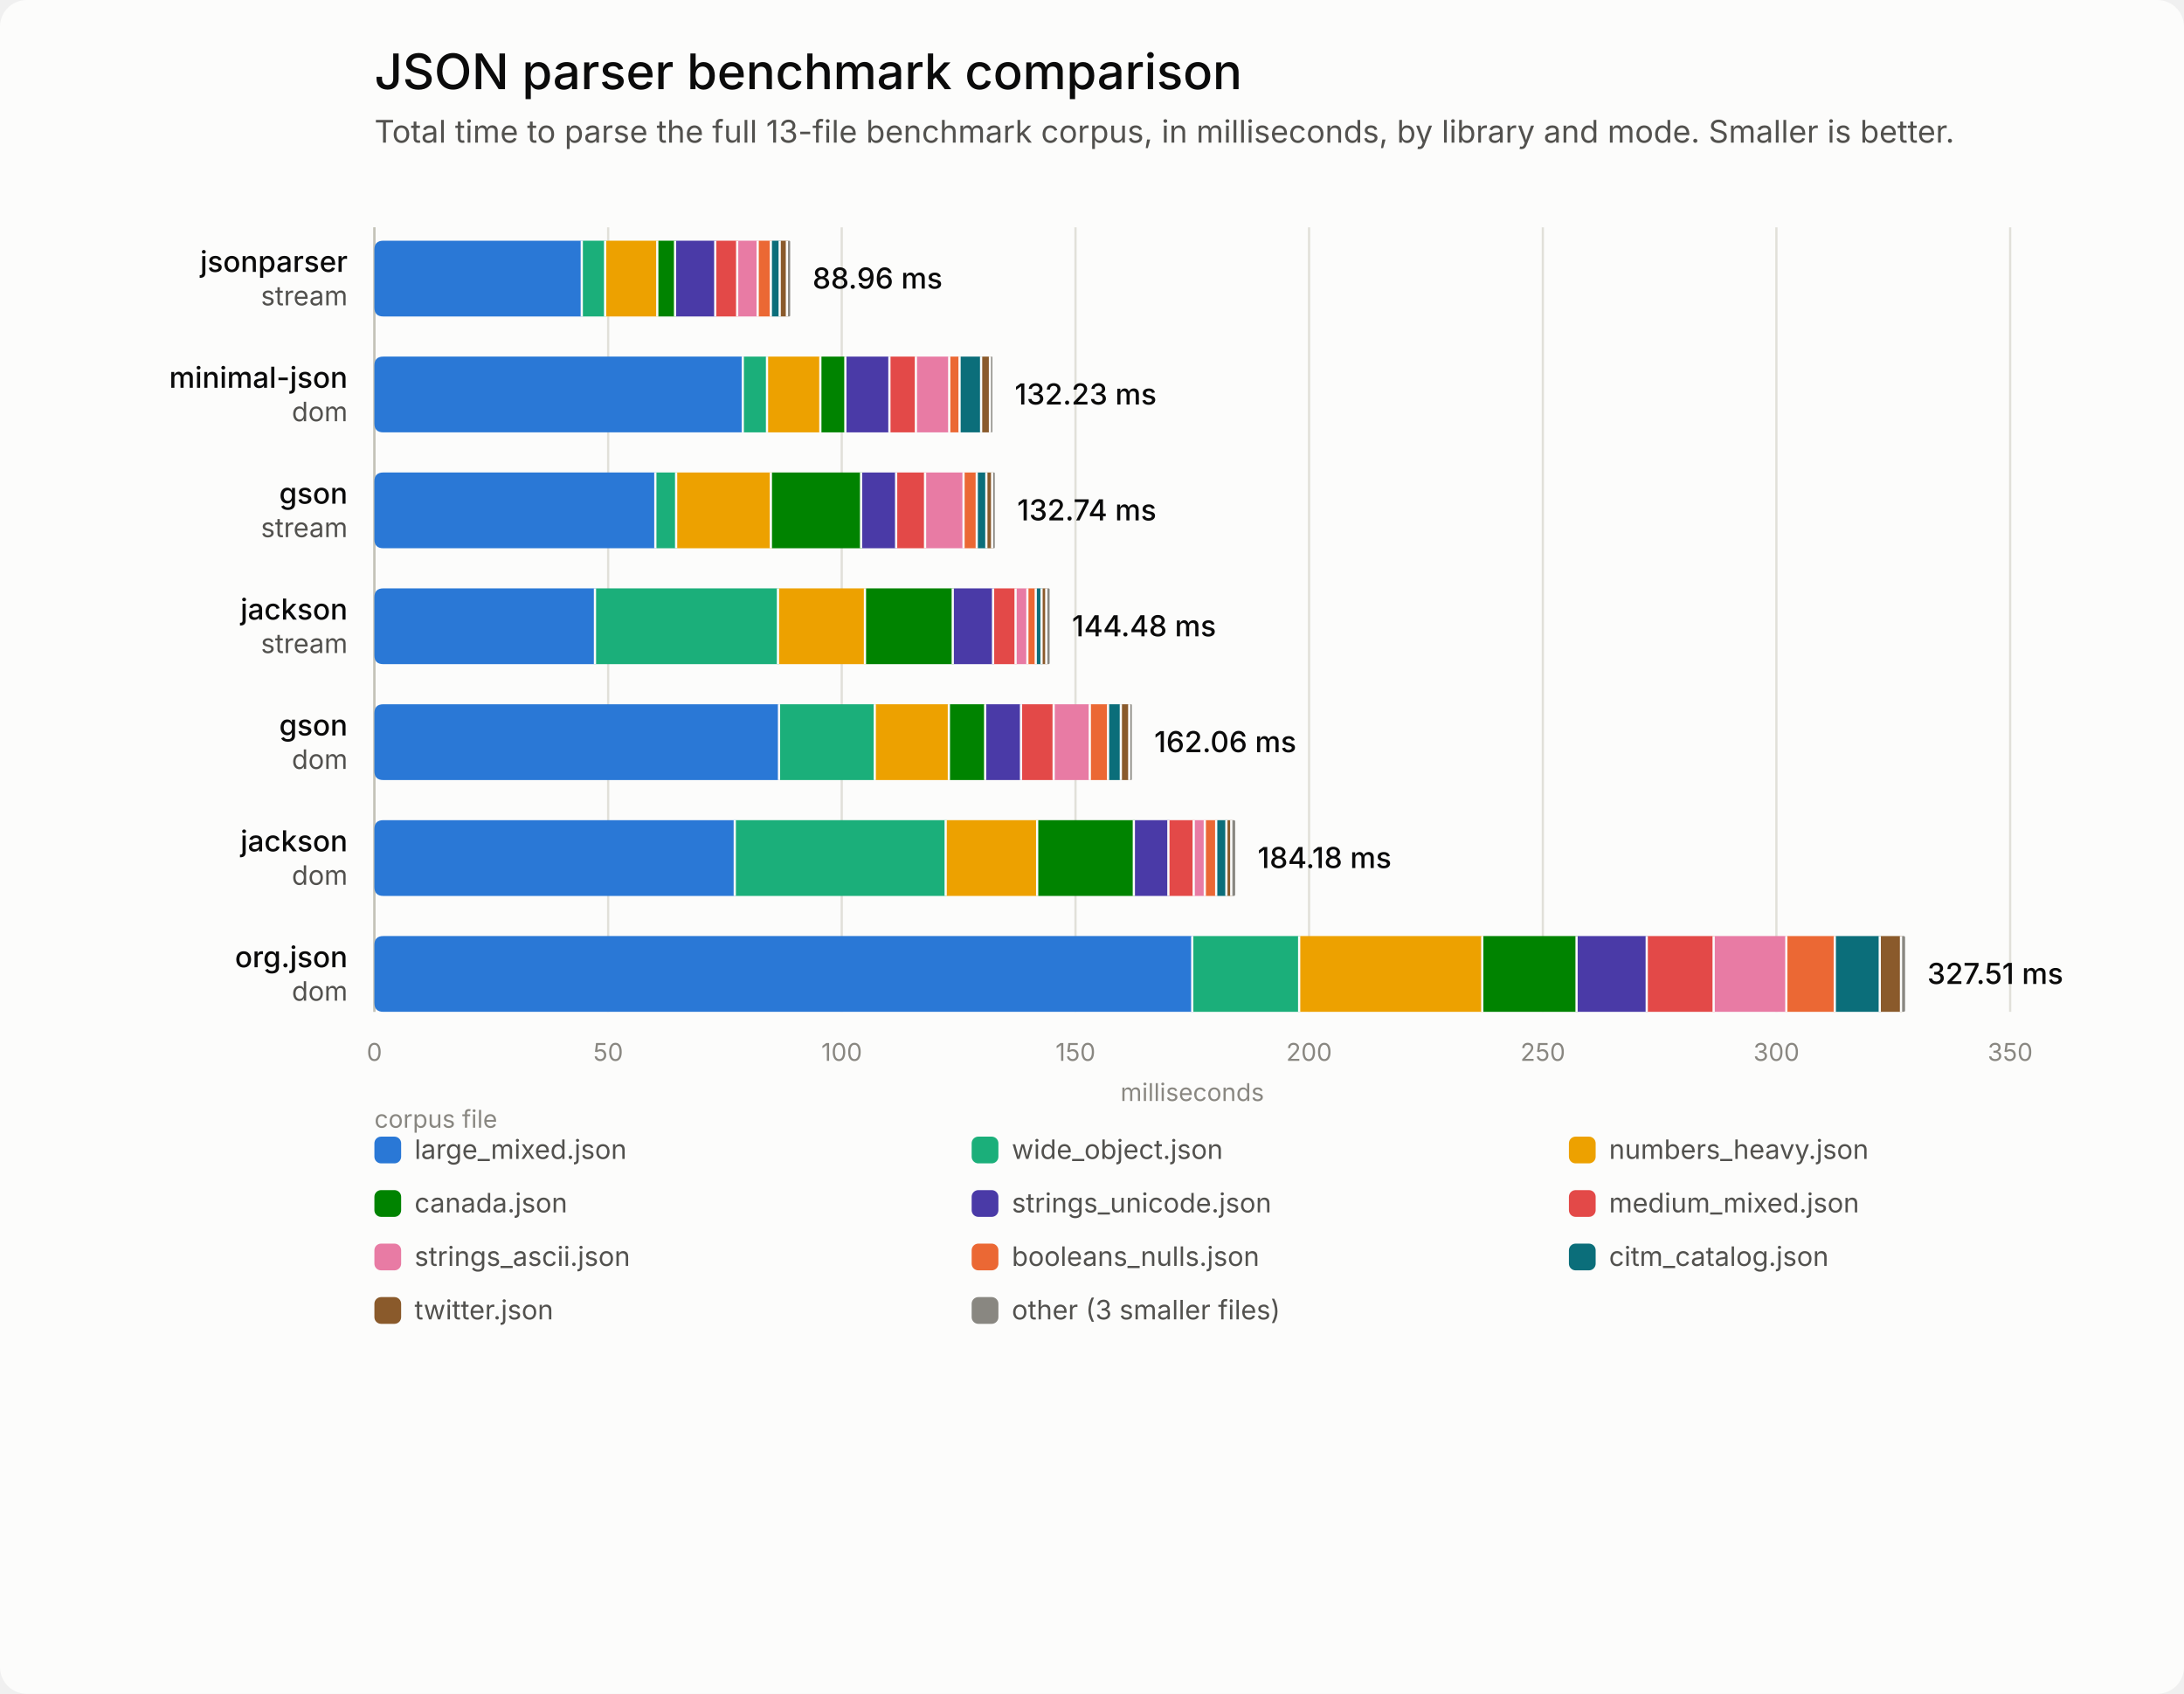
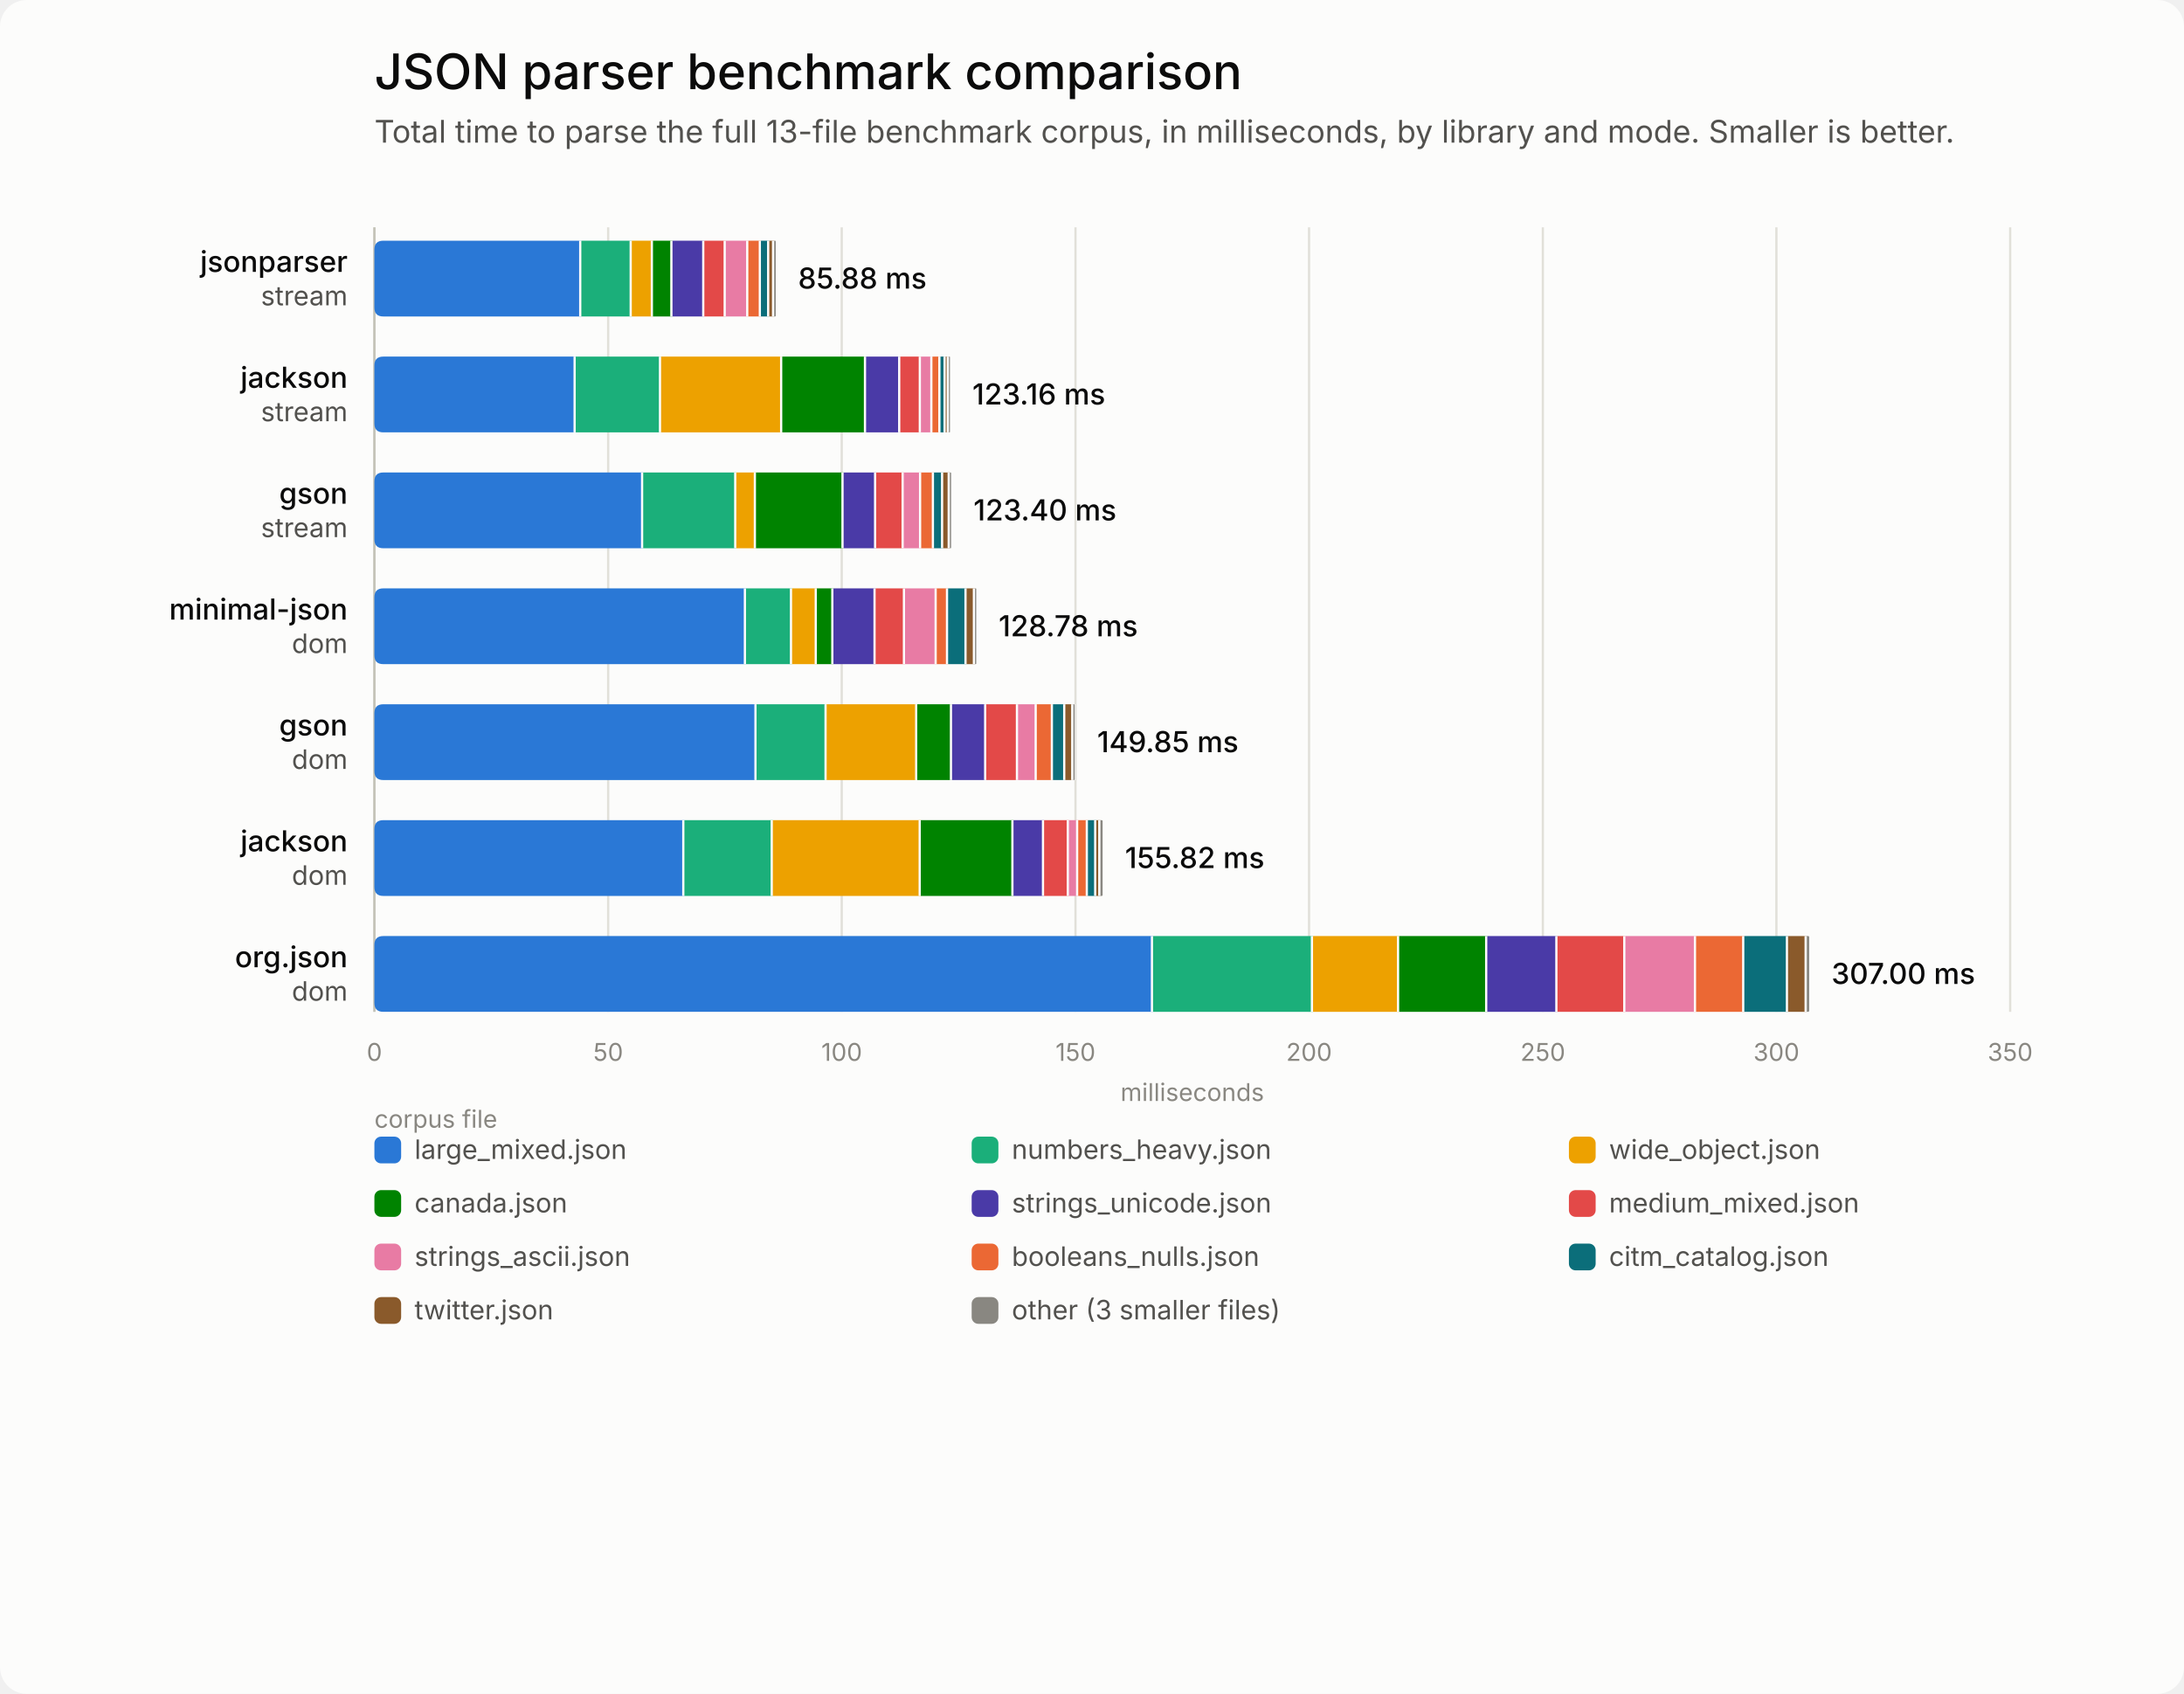
- <svg xmlns="http://www.w3.org/2000/svg" viewBox="0 0 980 760" role="img" aria-label="Horizontal stacked bar chart comparing total JSON parse time across seven Java JSON library configurations, broken down by corpus file. jsonparser/stream is fastest at 88.96 milliseconds; org.json/dom is slowest at 327.51 milliseconds.">
+ <svg xmlns="http://www.w3.org/2000/svg" viewBox="0 0 980 760" role="img" aria-label="Horizontal stacked bar chart comparing total JSON parse time across seven Java JSON library configurations, broken down by corpus file. jsonparser/stream is fastest at 85.88 milliseconds; org.json/dom is slowest at 307.00 milliseconds.">
  <style>
  .surface { fill: #fcfcfb; }
  .ink-primary { fill: #0b0b0b; }
  .ink-secondary { fill: #52514e; }
  .ink-muted { fill: #898781; }
  .grid { stroke: #e1e0d9; stroke-width: 1; }
  .axis { stroke: #c3c2b7; stroke-width: 1; }
  .gap { stroke: #fcfcfb; stroke-width: 2; }
  text { font-family: system-ui, -apple-system, "Segoe UI", sans-serif; }
  .title { font-size: 22px; font-weight: 500; }
  .subtitle { font-size: 14px; }
  .lib-label { font-size: 13px; font-weight: 500; }
  .mode-label { font-size: 12px; }
  .total-label { font-size: 13px; font-weight: 500; }
  .axis-tick { font-size: 11px; }
  .legend-label { font-size: 12px; }
  .cat-0 { fill: #2a78d6; }
  .cat-1 { fill: #1baf7a; }
  .cat-2 { fill: #eda100; }
  .cat-3 { fill: #008300; }
  .cat-4 { fill: #4a3aa7; }
  .cat-5 { fill: #e34948; }
  .cat-6 { fill: #e87ba4; }
  .cat-7 { fill: #eb6834; }
  .cat-8 { fill: #0b6e7a; }
  .cat-9 { fill: #8a5a2b; }
  .cat-10 { fill: #898781; }
  @media (prefers-color-scheme: dark) {
    .surface { fill: #1a1a19; }
    .ink-primary { fill: #ffffff; }
    .ink-secondary { fill: #c3c2b7; }
    .ink-muted { fill: #898781; }
    .grid { stroke: #2c2c2a; }
    .axis { stroke: #383835; }
    .gap { stroke: #1a1a19; }
    .cat-0 { fill: #3987e5; }
    .cat-1 { fill: #199e70; }
    .cat-2 { fill: #c98500; }
    .cat-3 { fill: #008300; }
    .cat-4 { fill: #9085e9; }
    .cat-5 { fill: #e66767; }
    .cat-6 { fill: #d55181; }
    .cat-7 { fill: #d95926; }
    .cat-8 { fill: #1592a0; }
    .cat-9 { fill: #b17a42; }
    .cat-10 { fill: #c3c2b7; }
  }
</style>
  <rect class="surface" x="0" y="0" width="980" height="760" rx="12" />
  <text x="168" y="40" class="title ink-primary">JSON parser benchmark comparison</text>
  <text x="168" y="64" class="subtitle ink-secondary">Total time to parse the full 13-file benchmark corpus, in milliseconds, by library and mode. Smaller is better.</text>
  <line class="grid" x1="168.0" y1="102" x2="168.0" y2="454" />
  <text x="168.0" y="476" text-anchor="middle" class="axis-tick ink-muted">0</text>
  <line class="grid" x1="272.9" y1="102" x2="272.9" y2="454" />
  <text x="272.9" y="476" text-anchor="middle" class="axis-tick ink-muted">50</text>
  <line class="grid" x1="377.7" y1="102" x2="377.7" y2="454" />
  <text x="377.7" y="476" text-anchor="middle" class="axis-tick ink-muted">100</text>
  <line class="grid" x1="482.6" y1="102" x2="482.6" y2="454" />
  <text x="482.6" y="476" text-anchor="middle" class="axis-tick ink-muted">150</text>
  <line class="grid" x1="587.4" y1="102" x2="587.4" y2="454" />
  <text x="587.4" y="476" text-anchor="middle" class="axis-tick ink-muted">200</text>
  <line class="grid" x1="692.3" y1="102" x2="692.3" y2="454" />
  <text x="692.3" y="476" text-anchor="middle" class="axis-tick ink-muted">250</text>
  <line class="grid" x1="797.1" y1="102" x2="797.1" y2="454" />
  <text x="797.1" y="476" text-anchor="middle" class="axis-tick ink-muted">300</text>
  <line class="grid" x1="902.0" y1="102" x2="902.0" y2="454" />
  <text x="902.0" y="476" text-anchor="middle" class="axis-tick ink-muted">350</text>
  <text x="535.0" y="494" text-anchor="middle" class="axis-tick ink-muted">milliseconds</text>
  <line class="axis" x1="168" y1="102" x2="168" y2="454" />
-   <path d="M 172.00 108 L 261.55 108 L 261.55 142 L 172.00 142 Q 168.00 142 168.00 138 L 168.00 112 Q 168.00 108 172.00 108 Z" class="cat-0">
- </path>
-   <line class="gap" x1="261.55" y1="108" x2="261.55" y2="142" />
-   <rect x="261.55" y="108" width="10.47" height="34" class="cat-1">
- </rect>
-   <line class="gap" x1="272.02" y1="108" x2="272.02" y2="142" />
-   <rect x="272.02" y="108" width="23.42" height="34" class="cat-2">
- </rect>
-   <line class="gap" x1="295.43" y1="108" x2="295.43" y2="142" />
-   <rect x="295.43" y="108" width="7.98" height="34" class="cat-3">
- </rect>
-   <line class="gap" x1="303.41" y1="108" x2="303.41" y2="142" />
-   <rect x="303.41" y="108" width="18.03" height="34" class="cat-4">
- </rect>
-   <line class="gap" x1="321.44" y1="108" x2="321.44" y2="142" />
-   <rect x="321.44" y="108" width="9.83" height="34" class="cat-5">
- </rect>
-   <line class="gap" x1="331.28" y1="108" x2="331.28" y2="142" />
-   <rect x="331.28" y="108" width="9.20" height="34" class="cat-6">
- </rect>
-   <line class="gap" x1="340.48" y1="108" x2="340.48" y2="142" />
-   <rect x="340.48" y="108" width="5.92" height="34" class="cat-7">
- </rect>
-   <line class="gap" x1="346.39" y1="108" x2="346.39" y2="142" />
-   <rect x="346.39" y="108" width="3.97" height="34" class="cat-8">
- </rect>
-   <line class="gap" x1="350.36" y1="108" x2="350.36" y2="142" />
-   <rect x="350.36" y="108" width="3.24" height="34" class="cat-9">
- </rect>
-   <line class="gap" x1="353.60" y1="108" x2="353.60" y2="142" />
-   <path d="M 353.60 108 L 354.08 108 Q 354.56 108 354.56 108.481 L 354.56 141.519 Q 354.56 142 354.08 142 L 353.60 142 Z" class="cat-10">
+   <path d="M 172.00 108 L 260.86 108 L 260.86 142 L 172.00 142 Q 168.00 142 168.00 138 L 168.00 112 Q 168.00 108 172.00 108 Z" class="cat-0">
+ </path>
+   <line class="gap" x1="260.86" y1="108" x2="260.86" y2="142" />
+   <rect x="260.86" y="108" width="22.64" height="34" class="cat-1">
+ </rect>
+   <line class="gap" x1="283.50" y1="108" x2="283.50" y2="142" />
+   <rect x="283.50" y="108" width="9.50" height="34" class="cat-2">
+ </rect>
+   <line class="gap" x1="293.00" y1="108" x2="293.00" y2="142" />
+   <rect x="293.00" y="108" width="8.77" height="34" class="cat-3">
+ </rect>
+   <line class="gap" x1="301.76" y1="108" x2="301.76" y2="142" />
+   <rect x="301.76" y="108" width="14.30" height="34" class="cat-4">
+ </rect>
+   <line class="gap" x1="316.06" y1="108" x2="316.06" y2="142" />
+   <rect x="316.06" y="108" width="9.62" height="34" class="cat-5">
+ </rect>
+   <line class="gap" x1="325.68" y1="108" x2="325.68" y2="142" />
+   <rect x="325.68" y="108" width="10.11" height="34" class="cat-6">
+ </rect>
+   <line class="gap" x1="335.80" y1="108" x2="335.80" y2="142" />
+   <rect x="335.80" y="108" width="5.65" height="34" class="cat-7">
+ </rect>
+   <line class="gap" x1="341.45" y1="108" x2="341.45" y2="142" />
+   <rect x="341.45" y="108" width="3.73" height="34" class="cat-8">
+ </rect>
+   <line class="gap" x1="345.19" y1="108" x2="345.19" y2="142" />
+   <rect x="345.19" y="108" width="2.21" height="34" class="cat-9">
+ </rect>
+   <line class="gap" x1="347.40" y1="108" x2="347.40" y2="142" />
+   <path d="M 347.40 108 L 347.75 108 Q 348.10 108 348.10 108.352 L 348.10 141.648 Q 348.10 142 347.75 142 L 347.40 142 Z" class="cat-10">
</path>
  <text x="156" y="122.0" text-anchor="end" class="lib-label ink-primary">jsonparser</text>
  <text x="156" y="137.0" text-anchor="end" class="mode-label ink-secondary">stream</text>
-   <text x="364.6" y="129.5" class="total-label ink-primary">88.96 ms</text>
-   <path d="M 172.00 160 L 333.80 160 L 333.80 194 L 172.00 194 Q 168.00 194 168.00 190 L 168.00 164 Q 168.00 160 172.00 160 Z" class="cat-0">
- </path>
-   <line class="gap" x1="333.80" y1="160" x2="333.80" y2="194" />
-   <rect x="333.80" y="160" width="10.88" height="34" class="cat-1">
- </rect>
-   <line class="gap" x1="344.67" y1="160" x2="344.67" y2="194" />
-   <rect x="344.67" y="160" width="23.93" height="34" class="cat-2">
- </rect>
-   <line class="gap" x1="368.60" y1="160" x2="368.60" y2="194" />
-   <rect x="368.60" y="160" width="11.23" height="34" class="cat-3">
- </rect>
-   <line class="gap" x1="379.83" y1="160" x2="379.83" y2="194" />
-   <rect x="379.83" y="160" width="19.76" height="34" class="cat-4">
- </rect>
-   <line class="gap" x1="399.59" y1="160" x2="399.59" y2="194" />
-   <rect x="399.59" y="160" width="11.89" height="34" class="cat-5">
- </rect>
-   <line class="gap" x1="411.48" y1="160" x2="411.48" y2="194" />
-   <rect x="411.48" y="160" width="14.97" height="34" class="cat-6">
- </rect>
-   <line class="gap" x1="426.44" y1="160" x2="426.44" y2="194" />
-   <rect x="426.44" y="160" width="4.63" height="34" class="cat-7">
- </rect>
-   <line class="gap" x1="431.07" y1="160" x2="431.07" y2="194" />
-   <rect x="431.07" y="160" width="9.67" height="34" class="cat-8">
- </rect>
-   <line class="gap" x1="440.74" y1="160" x2="440.74" y2="194" />
-   <rect x="440.74" y="160" width="3.97" height="34" class="cat-9">
- </rect>
-   <line class="gap" x1="444.71" y1="160" x2="444.71" y2="194" />
-   <path d="M 444.71 160 L 445.01 160 Q 445.30 160 445.30 160.295 L 445.30 193.705 Q 445.30 194 445.01 194 L 444.71 194 Z" class="cat-10">
- </path>
-   <text x="156" y="174.0" text-anchor="end" class="lib-label ink-primary">minimal-json</text>
-   <text x="156" y="189.0" text-anchor="end" class="mode-label ink-secondary">dom</text>
-   <text x="455.3" y="181.5" class="total-label ink-primary">132.23 ms</text>
-   <path d="M 172.00 212 L 294.56 212 L 294.56 246 L 172.00 246 Q 168.00 246 168.00 242 L 168.00 216 Q 168.00 212 172.00 212 Z" class="cat-0">
- </path>
-   <line class="gap" x1="294.56" y1="212" x2="294.56" y2="246" />
-   <rect x="294.56" y="212" width="9.33" height="34" class="cat-1">
- </rect>
-   <line class="gap" x1="303.89" y1="212" x2="303.89" y2="246" />
-   <rect x="303.89" y="212" width="42.50" height="34" class="cat-2">
- </rect>
-   <line class="gap" x1="346.40" y1="212" x2="346.40" y2="246" />
-   <rect x="346.40" y="212" width="40.48" height="34" class="cat-3">
- </rect>
-   <line class="gap" x1="386.88" y1="212" x2="386.88" y2="246" />
-   <rect x="386.88" y="212" width="15.73" height="34" class="cat-4">
- </rect>
-   <line class="gap" x1="402.61" y1="212" x2="402.61" y2="246" />
-   <rect x="402.61" y="212" width="12.99" height="34" class="cat-5">
- </rect>
-   <line class="gap" x1="415.59" y1="212" x2="415.59" y2="246" />
-   <rect x="415.59" y="212" width="17.26" height="34" class="cat-6">
- </rect>
-   <line class="gap" x1="432.85" y1="212" x2="432.85" y2="246" />
-   <rect x="432.85" y="212" width="5.93" height="34" class="cat-7">
- </rect>
-   <line class="gap" x1="438.78" y1="212" x2="438.78" y2="246" />
-   <rect x="438.78" y="212" width="4.31" height="34" class="cat-8">
- </rect>
-   <line class="gap" x1="443.09" y1="212" x2="443.09" y2="246" />
-   <rect x="443.09" y="212" width="2.58" height="34" class="cat-9">
- </rect>
-   <line class="gap" x1="445.68" y1="212" x2="445.68" y2="246" />
-   <path d="M 445.68 212 L 446.02 212 Q 446.37 212 446.37 212.345 L 446.37 245.655 Q 446.37 246 446.02 246 L 445.68 246 Z" class="cat-10">
+   <text x="358.1" y="129.5" class="total-label ink-primary">85.88 ms</text>
+   <path d="M 172.00 160 L 258.34 160 L 258.34 194 L 172.00 194 Q 168.00 194 168.00 190 L 168.00 164 Q 168.00 160 172.00 160 Z" class="cat-0">
+ </path>
+   <line class="gap" x1="258.34" y1="160" x2="258.34" y2="194" />
+   <rect x="258.34" y="160" width="38.31" height="34" class="cat-1">
+ </rect>
+   <line class="gap" x1="296.65" y1="160" x2="296.65" y2="194" />
+   <rect x="296.65" y="160" width="54.37" height="34" class="cat-2">
+ </rect>
+   <line class="gap" x1="351.02" y1="160" x2="351.02" y2="194" />
+   <rect x="351.02" y="160" width="37.61" height="34" class="cat-3">
+ </rect>
+   <line class="gap" x1="388.63" y1="160" x2="388.63" y2="194" />
+   <rect x="388.63" y="160" width="15.36" height="34" class="cat-4">
+ </rect>
+   <line class="gap" x1="403.99" y1="160" x2="403.99" y2="194" />
+   <rect x="403.99" y="160" width="9.25" height="34" class="cat-5">
+ </rect>
+   <line class="gap" x1="413.24" y1="160" x2="413.24" y2="194" />
+   <rect x="413.24" y="160" width="5.17" height="34" class="cat-6">
+ </rect>
+   <line class="gap" x1="418.41" y1="160" x2="418.41" y2="194" />
+   <rect x="418.41" y="160" width="3.61" height="34" class="cat-7">
+ </rect>
+   <line class="gap" x1="422.02" y1="160" x2="422.02" y2="194" />
+   <rect x="422.02" y="160" width="2.34" height="34" class="cat-8">
+ </rect>
+   <line class="gap" x1="424.36" y1="160" x2="424.36" y2="194" />
+   <rect x="424.36" y="160" width="1.42" height="34" class="cat-9">
+ </rect>
+   <line class="gap" x1="425.78" y1="160" x2="425.78" y2="194" />
+   <path d="M 425.78 160 L 426.03 160 Q 426.27 160 426.27 160.248 L 426.27 193.752 Q 426.27 194 426.03 194 L 425.78 194 Z" class="cat-10">
+ </path>
+   <text x="156" y="174.0" text-anchor="end" class="lib-label ink-primary">jackson</text>
+   <text x="156" y="189.0" text-anchor="end" class="mode-label ink-secondary">stream</text>
+   <text x="436.3" y="181.5" class="total-label ink-primary">123.16 ms</text>
+   <path d="M 172.00 212 L 288.62 212 L 288.62 246 L 172.00 246 Q 168.00 246 168.00 242 L 168.00 216 Q 168.00 212 172.00 212 Z" class="cat-0">
+ </path>
+   <line class="gap" x1="288.62" y1="212" x2="288.62" y2="246" />
+   <rect x="288.62" y="212" width="41.79" height="34" class="cat-1">
+ </rect>
+   <line class="gap" x1="330.41" y1="212" x2="330.41" y2="246" />
+   <rect x="330.41" y="212" width="8.81" height="34" class="cat-2">
+ </rect>
+   <line class="gap" x1="339.22" y1="212" x2="339.22" y2="246" />
+   <rect x="339.22" y="212" width="39.33" height="34" class="cat-3">
+ </rect>
+   <line class="gap" x1="378.55" y1="212" x2="378.55" y2="246" />
+   <rect x="378.55" y="212" width="14.62" height="34" class="cat-4">
+ </rect>
+   <line class="gap" x1="393.17" y1="212" x2="393.17" y2="246" />
+   <rect x="393.17" y="212" width="12.36" height="34" class="cat-5">
+ </rect>
+   <line class="gap" x1="405.53" y1="212" x2="405.53" y2="246" />
+   <rect x="405.53" y="212" width="7.82" height="34" class="cat-6">
+ </rect>
+   <line class="gap" x1="413.36" y1="212" x2="413.36" y2="246" />
+   <rect x="413.36" y="212" width="5.75" height="34" class="cat-7">
+ </rect>
+   <line class="gap" x1="419.11" y1="212" x2="419.11" y2="246" />
+   <rect x="419.11" y="212" width="4.12" height="34" class="cat-8">
+ </rect>
+   <line class="gap" x1="423.23" y1="212" x2="423.23" y2="246" />
+   <rect x="423.23" y="212" width="2.97" height="34" class="cat-9">
+ </rect>
+   <line class="gap" x1="426.20" y1="212" x2="426.20" y2="246" />
+   <path d="M 426.20 212 L 426.49 212 Q 426.78 212 426.78 212.288 L 426.78 245.712 Q 426.78 246 426.49 246 L 426.20 246 Z" class="cat-10">
</path>
  <text x="156" y="226.0" text-anchor="end" class="lib-label ink-primary">gson</text>
  <text x="156" y="241.0" text-anchor="end" class="mode-label ink-secondary">stream</text>
-   <text x="456.4" y="233.5" class="total-label ink-primary">132.74 ms</text>
-   <path d="M 172.00 264 L 267.47 264 L 267.47 298 L 172.00 298 Q 168.00 298 168.00 294 L 168.00 268 Q 168.00 264 172.00 264 Z" class="cat-0">
- </path>
-   <line class="gap" x1="267.47" y1="264" x2="267.47" y2="298" />
-   <rect x="267.47" y="264" width="82.12" height="34" class="cat-1">
- </rect>
-   <line class="gap" x1="349.59" y1="264" x2="349.59" y2="298" />
-   <rect x="349.59" y="264" width="39.03" height="34" class="cat-2">
- </rect>
-   <line class="gap" x1="388.62" y1="264" x2="388.62" y2="298" />
-   <rect x="388.62" y="264" width="39.40" height="34" class="cat-3">
- </rect>
-   <line class="gap" x1="428.02" y1="264" x2="428.02" y2="298" />
-   <rect x="428.02" y="264" width="18.09" height="34" class="cat-4">
- </rect>
-   <line class="gap" x1="446.11" y1="264" x2="446.11" y2="298" />
-   <rect x="446.11" y="264" width="10.11" height="34" class="cat-5">
- </rect>
-   <line class="gap" x1="456.21" y1="264" x2="456.21" y2="298" />
-   <rect x="456.21" y="264" width="5.28" height="34" class="cat-6">
- </rect>
-   <line class="gap" x1="461.50" y1="264" x2="461.50" y2="298" />
-   <rect x="461.50" y="264" width="3.76" height="34" class="cat-7">
- </rect>
-   <line class="gap" x1="465.26" y1="264" x2="465.26" y2="298" />
-   <rect x="465.26" y="264" width="2.60" height="34" class="cat-8">
- </rect>
-   <line class="gap" x1="467.86" y1="264" x2="467.86" y2="298" />
-   <rect x="467.86" y="264" width="2.11" height="34" class="cat-9">
- </rect>
-   <line class="gap" x1="469.98" y1="264" x2="469.98" y2="298" />
-   <path d="M 469.98 264 L 470.48 264 Q 470.99 264 470.99 264.506 L 470.99 297.494 Q 470.99 298 470.48 298 L 469.98 298 Z" class="cat-10">
- </path>
-   <text x="156" y="278.0" text-anchor="end" class="lib-label ink-primary">jackson</text>
-   <text x="156" y="293.0" text-anchor="end" class="mode-label ink-secondary">stream</text>
-   <text x="481.0" y="285.5" class="total-label ink-primary">144.48 ms</text>
-   <path d="M 172.00 316 L 350.06 316 L 350.06 350 L 172.00 350 Q 168.00 350 168.00 346 L 168.00 320 Q 168.00 316 172.00 316 Z" class="cat-0">
- </path>
-   <line class="gap" x1="350.06" y1="316" x2="350.06" y2="350" />
-   <rect x="350.06" y="316" width="42.96" height="34" class="cat-1">
- </rect>
-   <line class="gap" x1="393.02" y1="316" x2="393.02" y2="350" />
-   <rect x="393.02" y="316" width="33.27" height="34" class="cat-2">
- </rect>
-   <line class="gap" x1="426.28" y1="316" x2="426.28" y2="350" />
-   <rect x="426.28" y="316" width="16.26" height="34" class="cat-3">
- </rect>
-   <line class="gap" x1="442.55" y1="316" x2="442.55" y2="350" />
-   <rect x="442.55" y="316" width="16.10" height="34" class="cat-4">
- </rect>
-   <line class="gap" x1="458.65" y1="316" x2="458.65" y2="350" />
-   <rect x="458.65" y="316" width="14.63" height="34" class="cat-5">
- </rect>
-   <line class="gap" x1="473.29" y1="316" x2="473.29" y2="350" />
-   <rect x="473.29" y="316" width="16.23" height="34" class="cat-6">
- </rect>
-   <line class="gap" x1="489.51" y1="316" x2="489.51" y2="350" />
-   <rect x="489.51" y="316" width="8.19" height="34" class="cat-7">
- </rect>
-   <line class="gap" x1="497.70" y1="316" x2="497.70" y2="350" />
-   <rect x="497.70" y="316" width="5.74" height="34" class="cat-8">
- </rect>
-   <line class="gap" x1="503.44" y1="316" x2="503.44" y2="350" />
-   <rect x="503.44" y="316" width="3.77" height="34" class="cat-9">
- </rect>
-   <line class="gap" x1="507.21" y1="316" x2="507.21" y2="350" />
-   <path d="M 507.21 316 L 507.53 316 Q 507.86 316 507.86 316.327 L 507.86 349.673 Q 507.86 350 507.53 350 L 507.21 350 Z" class="cat-10">
+   <text x="436.8" y="233.5" class="total-label ink-primary">123.40 ms</text>
+   <path d="M 172.00 264 L 334.75 264 L 334.75 298 L 172.00 298 Q 168.00 298 168.00 294 L 168.00 268 Q 168.00 264 172.00 264 Z" class="cat-0">
+ </path>
+   <line class="gap" x1="334.75" y1="264" x2="334.75" y2="298" />
+   <rect x="334.75" y="264" width="20.69" height="34" class="cat-1">
+ </rect>
+   <line class="gap" x1="355.43" y1="264" x2="355.43" y2="298" />
+   <rect x="355.43" y="264" width="11.10" height="34" class="cat-2">
+ </rect>
+   <line class="gap" x1="366.54" y1="264" x2="366.54" y2="298" />
+   <rect x="366.54" y="264" width="7.44" height="34" class="cat-3">
+ </rect>
+   <line class="gap" x1="373.98" y1="264" x2="373.98" y2="298" />
+   <rect x="373.98" y="264" width="18.94" height="34" class="cat-4">
+ </rect>
+   <line class="gap" x1="392.92" y1="264" x2="392.92" y2="298" />
+   <rect x="392.92" y="264" width="13.19" height="34" class="cat-5">
+ </rect>
+   <line class="gap" x1="406.11" y1="264" x2="406.11" y2="298" />
+   <rect x="406.11" y="264" width="14.23" height="34" class="cat-6">
+ </rect>
+   <line class="gap" x1="420.34" y1="264" x2="420.34" y2="298" />
+   <rect x="420.34" y="264" width="5.10" height="34" class="cat-7">
+ </rect>
+   <line class="gap" x1="425.44" y1="264" x2="425.44" y2="298" />
+   <rect x="425.44" y="264" width="8.30" height="34" class="cat-8">
+ </rect>
+   <line class="gap" x1="433.74" y1="264" x2="433.74" y2="298" />
+   <rect x="433.74" y="264" width="3.77" height="34" class="cat-9">
+ </rect>
+   <line class="gap" x1="437.51" y1="264" x2="437.51" y2="298" />
+   <path d="M 437.51 264 L 437.79 264 Q 438.07 264 438.07 264.277 L 438.07 297.723 Q 438.07 298 437.79 298 L 437.51 298 Z" class="cat-10">
+ </path>
+   <text x="156" y="278.0" text-anchor="end" class="lib-label ink-primary">minimal-json</text>
+   <text x="156" y="293.0" text-anchor="end" class="mode-label ink-secondary">dom</text>
+   <text x="448.1" y="285.5" class="total-label ink-primary">128.78 ms</text>
+   <path d="M 172.00 316 L 339.49 316 L 339.49 350 L 172.00 350 Q 168.00 350 168.00 346 L 168.00 320 Q 168.00 316 172.00 316 Z" class="cat-0">
+ </path>
+   <line class="gap" x1="339.49" y1="316" x2="339.49" y2="350" />
+   <rect x="339.49" y="316" width="31.45" height="34" class="cat-1">
+ </rect>
+   <line class="gap" x1="370.94" y1="316" x2="370.94" y2="350" />
+   <rect x="370.94" y="316" width="40.66" height="34" class="cat-2">
+ </rect>
+   <line class="gap" x1="411.60" y1="316" x2="411.60" y2="350" />
+   <rect x="411.60" y="316" width="15.61" height="34" class="cat-3">
+ </rect>
+   <line class="gap" x1="427.21" y1="316" x2="427.21" y2="350" />
+   <rect x="427.21" y="316" width="15.34" height="34" class="cat-4">
+ </rect>
+   <line class="gap" x1="442.56" y1="316" x2="442.56" y2="350" />
+   <rect x="442.56" y="316" width="14.26" height="34" class="cat-5">
+ </rect>
+   <line class="gap" x1="456.82" y1="316" x2="456.82" y2="350" />
+   <rect x="456.82" y="316" width="8.41" height="34" class="cat-6">
+ </rect>
+   <line class="gap" x1="465.23" y1="316" x2="465.23" y2="350" />
+   <rect x="465.23" y="316" width="7.26" height="34" class="cat-7">
+ </rect>
+   <line class="gap" x1="472.49" y1="316" x2="472.49" y2="350" />
+   <rect x="472.49" y="316" width="5.55" height="34" class="cat-8">
+ </rect>
+   <line class="gap" x1="478.04" y1="316" x2="478.04" y2="350" />
+   <rect x="478.04" y="316" width="3.60" height="34" class="cat-9">
+ </rect>
+   <line class="gap" x1="481.64" y1="316" x2="481.64" y2="350" />
+   <path d="M 481.64 316 L 481.95 316 Q 482.26 316 482.26 316.308 L 482.26 349.692 Q 482.26 350 481.95 350 L 481.64 350 Z" class="cat-10">
</path>
  <text x="156" y="330.0" text-anchor="end" class="lib-label ink-primary">gson</text>
  <text x="156" y="345.0" text-anchor="end" class="mode-label ink-secondary">dom</text>
-   <text x="517.9" y="337.5" class="total-label ink-primary">162.06 ms</text>
-   <path d="M 172.00 368 L 330.20 368 L 330.20 402 L 172.00 402 Q 168.00 402 168.00 398 L 168.00 372 Q 168.00 368 172.00 368 Z" class="cat-0">
- </path>
-   <line class="gap" x1="330.20" y1="368" x2="330.20" y2="402" />
-   <rect x="330.20" y="368" width="94.64" height="34" class="cat-1">
- </rect>
-   <line class="gap" x1="424.84" y1="368" x2="424.84" y2="402" />
-   <rect x="424.84" y="368" width="41.05" height="34" class="cat-2">
- </rect>
-   <line class="gap" x1="465.89" y1="368" x2="465.89" y2="402" />
-   <rect x="465.89" y="368" width="43.38" height="34" class="cat-3">
- </rect>
-   <line class="gap" x1="509.27" y1="368" x2="509.27" y2="402" />
-   <rect x="509.27" y="368" width="15.52" height="34" class="cat-4">
- </rect>
-   <line class="gap" x1="524.78" y1="368" x2="524.78" y2="402" />
-   <rect x="524.78" y="368" width="11.35" height="34" class="cat-5">
- </rect>
-   <line class="gap" x1="536.13" y1="368" x2="536.13" y2="402" />
-   <rect x="536.13" y="368" width="4.98" height="34" class="cat-6">
- </rect>
-   <line class="gap" x1="541.11" y1="368" x2="541.11" y2="402" />
-   <rect x="541.11" y="368" width="5.12" height="34" class="cat-7">
- </rect>
-   <line class="gap" x1="546.23" y1="368" x2="546.23" y2="402" />
-   <rect x="546.23" y="368" width="4.57" height="34" class="cat-8">
- </rect>
-   <line class="gap" x1="550.80" y1="368" x2="550.80" y2="402" />
-   <rect x="550.80" y="368" width="2.19" height="34" class="cat-9">
- </rect>
-   <line class="gap" x1="552.99" y1="368" x2="552.99" y2="402" />
-   <path d="M 552.99 368 L 553.62 368 Q 554.25 368 554.25 368.632 L 554.25 401.368 Q 554.25 402 553.62 402 L 552.99 402 Z" class="cat-10">
+   <text x="492.3" y="337.5" class="total-label ink-primary">149.85 ms</text>
+   <path d="M 172.00 368 L 307.11 368 L 307.11 402 L 172.00 402 Q 168.00 402 168.00 398 L 168.00 372 Q 168.00 368 172.00 368 Z" class="cat-0">
+ </path>
+   <line class="gap" x1="307.11" y1="368" x2="307.11" y2="402" />
+   <rect x="307.11" y="368" width="39.68" height="34" class="cat-1">
+ </rect>
+   <line class="gap" x1="346.79" y1="368" x2="346.79" y2="402" />
+   <rect x="346.79" y="368" width="66.39" height="34" class="cat-2">
+ </rect>
+   <line class="gap" x1="413.18" y1="368" x2="413.18" y2="402" />
+   <rect x="413.18" y="368" width="41.60" height="34" class="cat-3">
+ </rect>
+   <line class="gap" x1="454.78" y1="368" x2="454.78" y2="402" />
+   <rect x="454.78" y="368" width="13.74" height="34" class="cat-4">
+ </rect>
+   <line class="gap" x1="468.51" y1="368" x2="468.51" y2="402" />
+   <rect x="468.51" y="368" width="11.13" height="34" class="cat-5">
+ </rect>
+   <line class="gap" x1="479.64" y1="368" x2="479.64" y2="402" />
+   <rect x="479.64" y="368" width="4.19" height="34" class="cat-6">
+ </rect>
+   <line class="gap" x1="483.83" y1="368" x2="483.83" y2="402" />
+   <rect x="483.83" y="368" width="4.34" height="34" class="cat-7">
+ </rect>
+   <line class="gap" x1="488.17" y1="368" x2="488.17" y2="402" />
+   <rect x="488.17" y="368" width="3.76" height="34" class="cat-8">
+ </rect>
+   <line class="gap" x1="491.93" y1="368" x2="491.93" y2="402" />
+   <rect x="491.93" y="368" width="1.85" height="34" class="cat-9">
+ </rect>
+   <line class="gap" x1="493.78" y1="368" x2="493.78" y2="402" />
+   <path d="M 493.78 368 L 494.28 368 Q 494.77 368 494.77 368.496 L 494.77 401.504 Q 494.77 402 494.28 402 L 493.78 402 Z" class="cat-10">
</path>
  <text x="156" y="382.0" text-anchor="end" class="lib-label ink-primary">jackson</text>
  <text x="156" y="397.0" text-anchor="end" class="mode-label ink-secondary">dom</text>
-   <text x="564.3" y="389.5" class="total-label ink-primary">184.18 ms</text>
-   <path d="M 172.00 420 L 535.48 420 L 535.48 454 L 172.00 454 Q 168.00 454 168.00 450 L 168.00 424 Q 168.00 420 172.00 420 Z" class="cat-0">
- </path>
-   <line class="gap" x1="535.48" y1="420" x2="535.48" y2="454" />
-   <rect x="535.48" y="420" width="47.97" height="34" class="cat-1">
- </rect>
-   <line class="gap" x1="583.46" y1="420" x2="583.46" y2="454" />
-   <rect x="583.46" y="420" width="82.17" height="34" class="cat-2">
- </rect>
-   <line class="gap" x1="665.62" y1="420" x2="665.62" y2="454" />
-   <rect x="665.62" y="420" width="42.31" height="34" class="cat-3">
- </rect>
-   <line class="gap" x1="707.93" y1="420" x2="707.93" y2="454" />
-   <rect x="707.93" y="420" width="31.48" height="34" class="cat-4">
- </rect>
-   <line class="gap" x1="739.41" y1="420" x2="739.41" y2="454" />
-   <rect x="739.41" y="420" width="30.03" height="34" class="cat-5">
- </rect>
-   <line class="gap" x1="769.44" y1="420" x2="769.44" y2="454" />
-   <rect x="769.44" y="420" width="32.61" height="34" class="cat-6">
- </rect>
-   <line class="gap" x1="802.05" y1="420" x2="802.05" y2="454" />
-   <rect x="802.05" y="420" width="21.75" height="34" class="cat-7">
- </rect>
-   <line class="gap" x1="823.80" y1="420" x2="823.80" y2="454" />
-   <rect x="823.80" y="420" width="20.18" height="34" class="cat-8">
- </rect>
-   <line class="gap" x1="843.98" y1="420" x2="843.98" y2="454" />
-   <rect x="843.98" y="420" width="9.53" height="34" class="cat-9">
- </rect>
-   <line class="gap" x1="853.51" y1="420" x2="853.51" y2="454" />
-   <path d="M 853.51 420 L 854.18 420 Q 854.84 420 854.84 420.664 L 854.84 453.336 Q 854.84 454 854.18 454 L 853.51 454 Z" class="cat-10">
+   <text x="504.8" y="389.5" class="total-label ink-primary">155.82 ms</text>
+   <path d="M 172.00 420 L 517.40 420 L 517.40 454 L 172.00 454 Q 168.00 454 168.00 450 L 168.00 424 Q 168.00 420 172.00 420 Z" class="cat-0">
+ </path>
+   <line class="gap" x1="517.40" y1="420" x2="517.40" y2="454" />
+   <rect x="517.40" y="420" width="71.79" height="34" class="cat-1">
+ </rect>
+   <line class="gap" x1="589.19" y1="420" x2="589.19" y2="454" />
+   <rect x="589.19" y="420" width="38.65" height="34" class="cat-2">
+ </rect>
+   <line class="gap" x1="627.84" y1="420" x2="627.84" y2="454" />
+   <rect x="627.84" y="420" width="39.54" height="34" class="cat-3">
+ </rect>
+   <line class="gap" x1="667.38" y1="420" x2="667.38" y2="454" />
+   <rect x="667.38" y="420" width="31.49" height="34" class="cat-4">
+ </rect>
+   <line class="gap" x1="698.87" y1="420" x2="698.87" y2="454" />
+   <rect x="698.87" y="420" width="30.48" height="34" class="cat-5">
+ </rect>
+   <line class="gap" x1="729.35" y1="420" x2="729.35" y2="454" />
+   <rect x="729.35" y="420" width="31.71" height="34" class="cat-6">
+ </rect>
+   <line class="gap" x1="761.06" y1="420" x2="761.06" y2="454" />
+   <rect x="761.06" y="420" width="21.65" height="34" class="cat-7">
+ </rect>
+   <line class="gap" x1="782.71" y1="420" x2="782.71" y2="454" />
+   <rect x="782.71" y="420" width="19.62" height="34" class="cat-8">
+ </rect>
+   <line class="gap" x1="802.33" y1="420" x2="802.33" y2="454" />
+   <rect x="802.33" y="420" width="8.39" height="34" class="cat-9">
+ </rect>
+   <line class="gap" x1="810.72" y1="420" x2="810.72" y2="454" />
+   <path d="M 810.72 420 L 811.27 420 Q 811.82 420 811.82 420.547 L 811.82 453.453 Q 811.82 454 811.27 454 L 810.72 454 Z" class="cat-10">
</path>
  <text x="156" y="434.0" text-anchor="end" class="lib-label ink-primary">org.json</text>
  <text x="156" y="449.0" text-anchor="end" class="mode-label ink-secondary">dom</text>
-   <text x="864.8" y="441.5" class="total-label ink-primary">327.51 ms</text>
+   <text x="821.8" y="441.5" class="total-label ink-primary">307.00 ms</text>
  <text x="168" y="506" class="axis-tick ink-muted">corpus file</text>
  <rect x="168" y="510" width="12" height="12" rx="3" class="cat-0" />
  <text x="186" y="520" class="legend-label ink-secondary">large_mixed.json</text>
  <rect x="436" y="510" width="12" height="12" rx="3" class="cat-1" />
-   <text x="454" y="520" class="legend-label ink-secondary">wide_object.json</text>
+   <text x="454" y="520" class="legend-label ink-secondary">numbers_heavy.json</text>
  <rect x="704" y="510" width="12" height="12" rx="3" class="cat-2" />
-   <text x="722" y="520" class="legend-label ink-secondary">numbers_heavy.json</text>
+   <text x="722" y="520" class="legend-label ink-secondary">wide_object.json</text>
  <rect x="168" y="534" width="12" height="12" rx="3" class="cat-3" />
  <text x="186" y="544" class="legend-label ink-secondary">canada.json</text>
  <rect x="436" y="534" width="12" height="12" rx="3" class="cat-4" />
  <text x="454" y="544" class="legend-label ink-secondary">strings_unicode.json</text>
  <rect x="704" y="534" width="12" height="12" rx="3" class="cat-5" />
  <text x="722" y="544" class="legend-label ink-secondary">medium_mixed.json</text>
  <rect x="168" y="558" width="12" height="12" rx="3" class="cat-6" />
  <text x="186" y="568" class="legend-label ink-secondary">strings_ascii.json</text>
  <rect x="436" y="558" width="12" height="12" rx="3" class="cat-7" />
  <text x="454" y="568" class="legend-label ink-secondary">booleans_nulls.json</text>
  <rect x="704" y="558" width="12" height="12" rx="3" class="cat-8" />
  <text x="722" y="568" class="legend-label ink-secondary">citm_catalog.json</text>
  <rect x="168" y="582" width="12" height="12" rx="3" class="cat-9" />
  <text x="186" y="592" class="legend-label ink-secondary">twitter.json</text>
  <rect x="436" y="582" width="12" height="12" rx="3" class="cat-10" />
  <text x="454" y="592" class="legend-label ink-secondary">other (3 smaller files)</text>
</svg>
